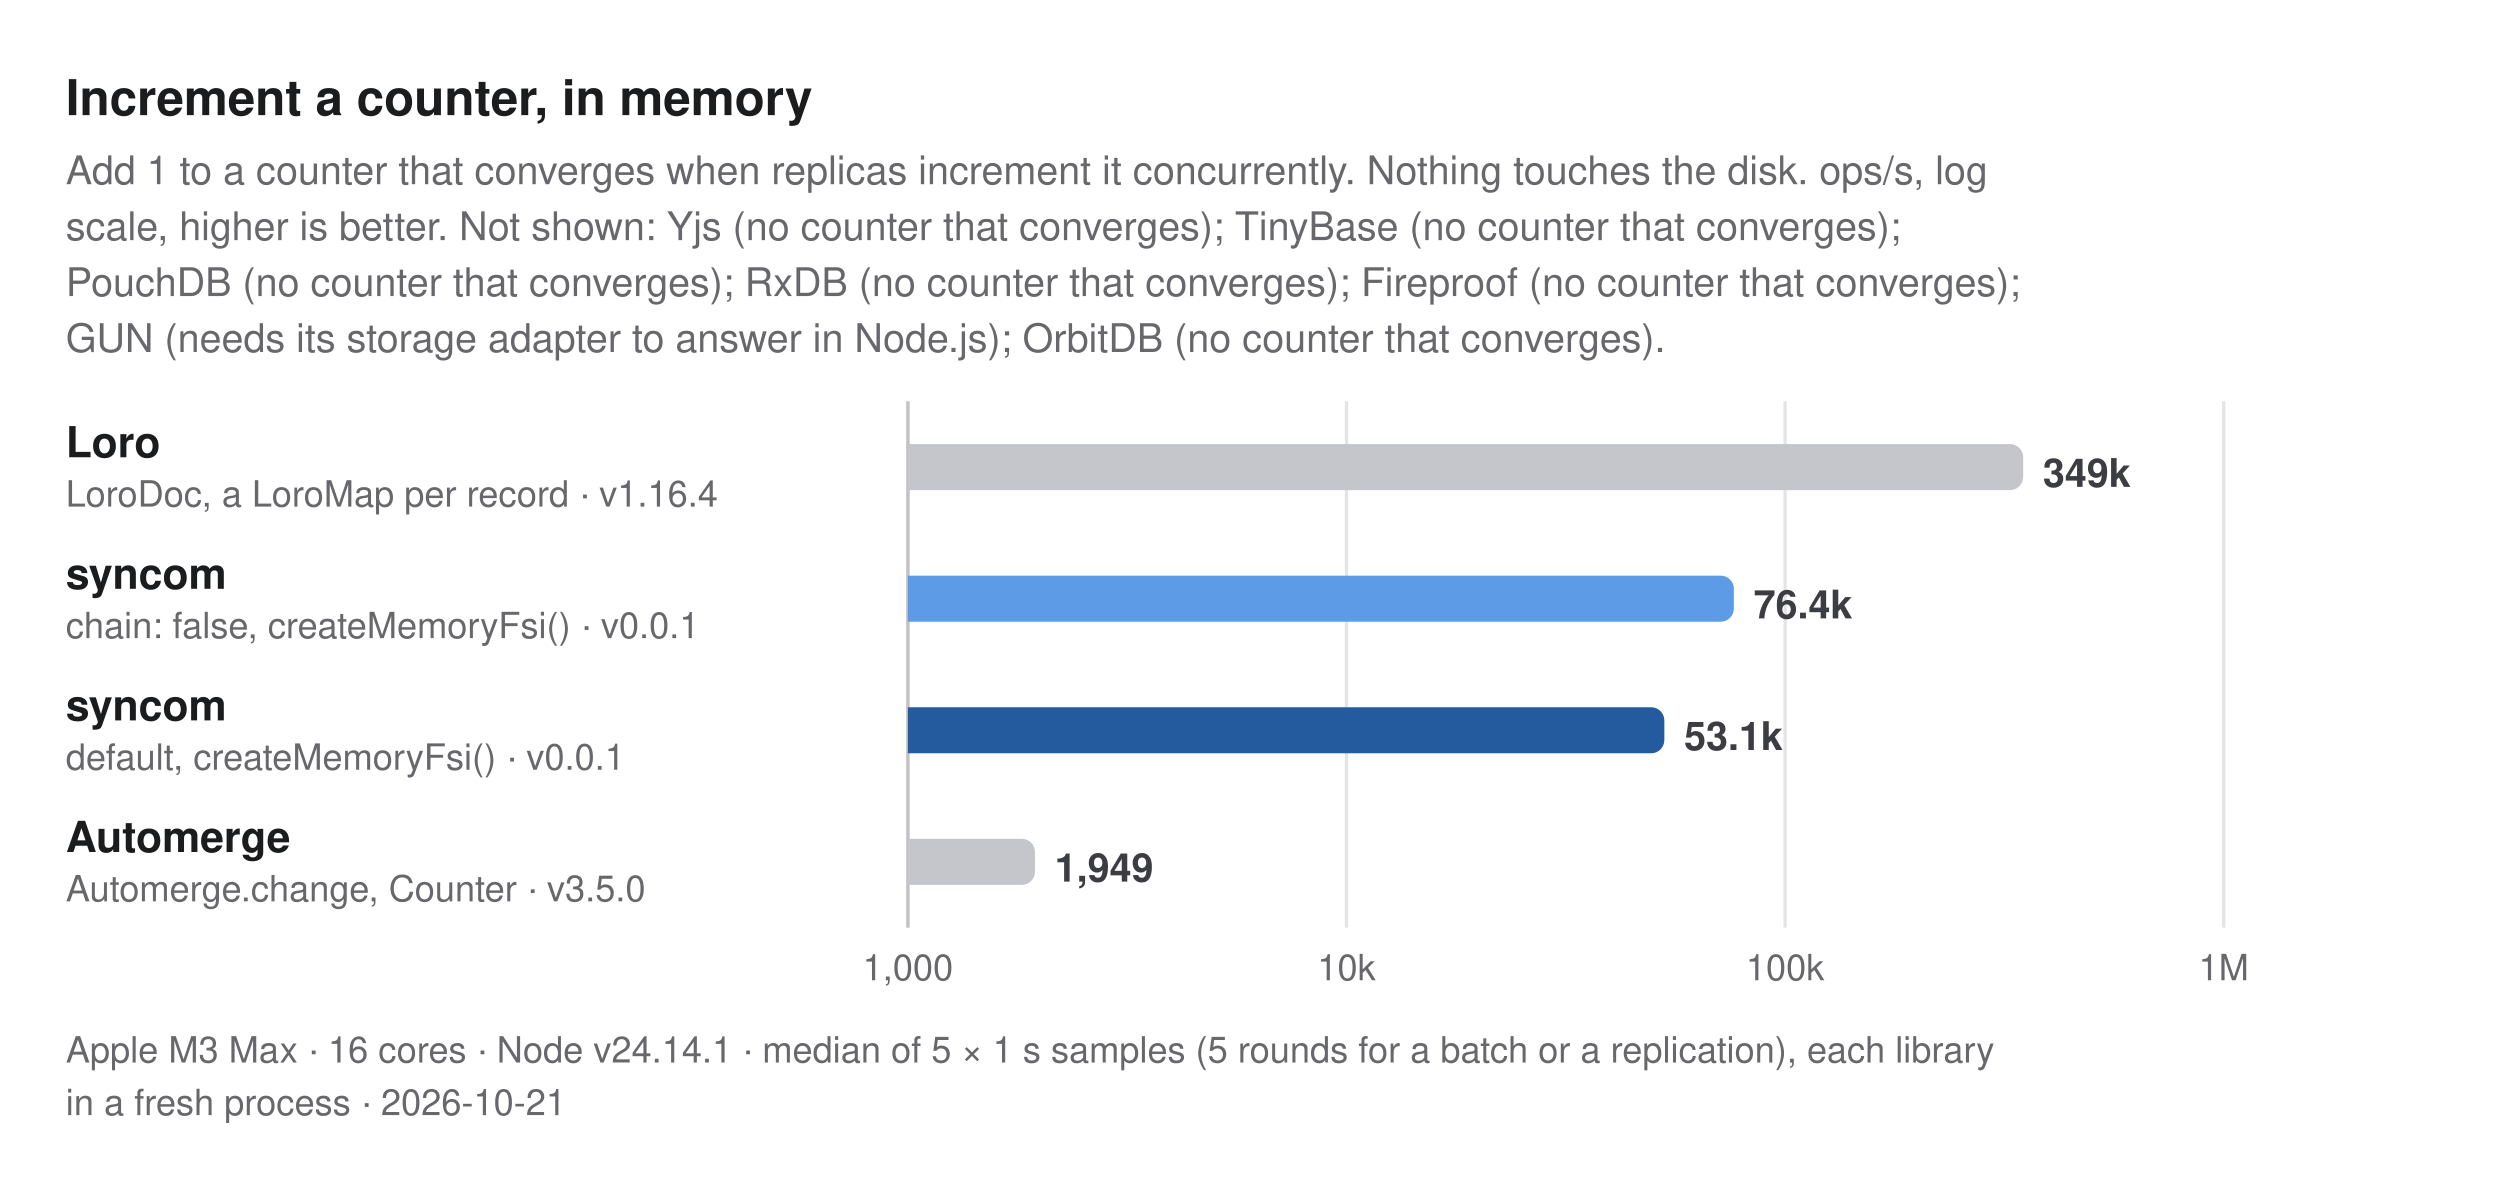
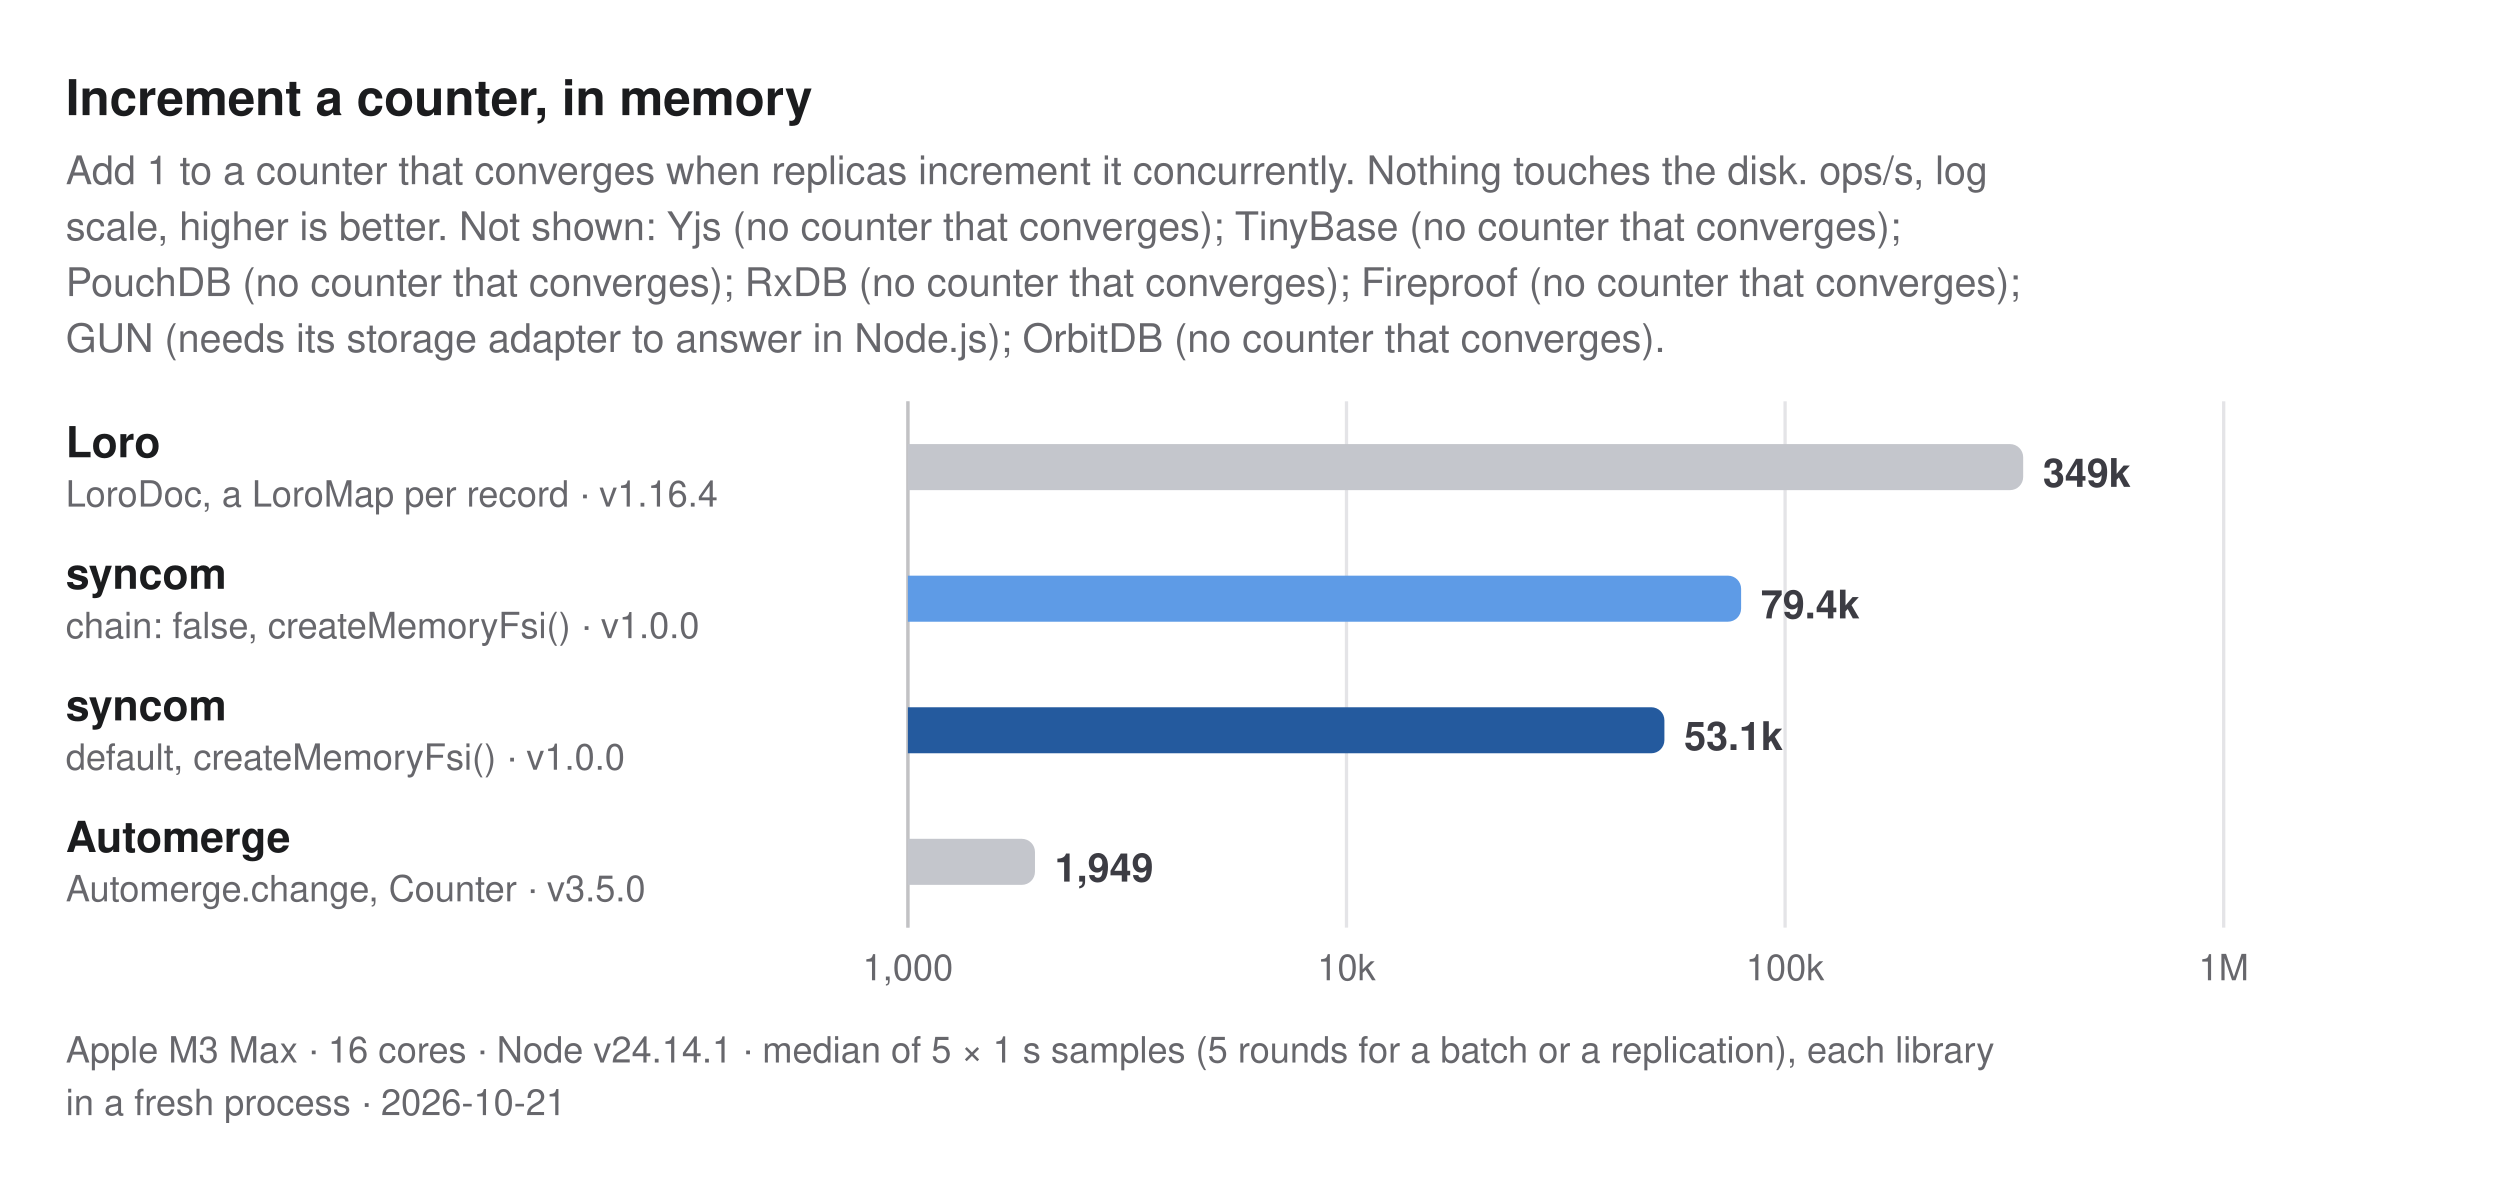
<svg xmlns="http://www.w3.org/2000/svg" width="760" height="358" viewBox="0 0 760 358" role="img" aria-label="Increment a counter, in memory. Add 1 to a counter that converges when replicas increment it concurrently. Nothing touches the disk. ops/s, log scale, higher is better. Not shown: Yjs (no counter that converges); TinyBase (no counter that converges); PouchDB (no counter that converges); RxDB (no counter that converges); Fireproof (no counter that converges); GUN (needs its storage adapter to answer in Node.js); OrbitDB (no counter that converges).">
  <style>
  text { font-family: -apple-system, BlinkMacSystemFont, "Segoe UI", Helvetica, Arial, sans-serif; }
  .title { font-size: 15px; font-weight: 700; fill: #1b1c1e; }
  .subtitle, .caption { font-size: 12px; fill: #67676c; }
  .caption { font-size: 11px; }
  .group { font-size: 11px; font-weight: 600; letter-spacing: 0.06em; fill: #67676c; }
  .label { font-size: 13px; font-weight: 600; fill: #1b1c1e; }
  .label.primary, .label.secondary { font-weight: 700; }
  .sublabel { font-size: 11px; fill: #67676c; }
  .value { font-size: 12px; font-weight: 600; fill: #3c3c43; font-variant-numeric: tabular-nums; }
  .value.small { font-size: 10px; }
  .legend { font-size: 11px; fill: #3c3c43; }
  .tick { font-size: 11px; fill: #67676c; font-variant-numeric: tabular-nums; }
  .grid { stroke: #e4e4e7; stroke-width: 1; }
  .axis { stroke: #c2c2c4; stroke-width: 1; }
  .ref { stroke: #67676c; stroke-width: 1; stroke-dasharray: 3 3; }
  .bar { fill: #c4c6cc; }
  .bar.primary { fill: #245a9e; }
  .bar.secondary { fill: #5e9be6; }
  @media (prefers-color-scheme: dark) {
    .title, .label { fill: #dfdfd6; }
    .subtitle, .caption, .group, .sublabel, .tick { fill: #98989f; }
    .value, .legend { fill: #c2c2c4; }
    .grid { stroke: #2e2e32; }
    .axis { stroke: #48484c; }
    .ref { stroke: #98989f; }
    .bar { fill: #46474e; }
    .bar.primary { fill: #8dbcf2; }
    .bar.secondary { fill: #3d7bd0; }
  }
</style>
  <text class="title" x="20" y="35">Increment a counter, in memory</text>
  <text class="subtitle" x="20" y="56">Add 1 to a counter that converges when replicas increment it concurrently. Nothing touches the disk. ops/s, log</text>
  <text class="subtitle" x="20" y="73">scale, higher is better. Not shown: Yjs (no counter that converges); TinyBase (no counter that converges);</text>
  <text class="subtitle" x="20" y="90">PouchDB (no counter that converges); RxDB (no counter that converges); Fireproof (no counter that converges);</text>
  <text class="subtitle" x="20" y="107">GUN (needs its storage adapter to answer in Node.js); OrbitDB (no counter that converges).</text>
  <line class="grid" x1="276" y1="122" x2="276" y2="282" />
  <text class="tick" x="276" y="298" text-anchor="middle">1,000</text>
  <line class="grid" x1="409.333" y1="122" x2="409.333" y2="282" />
  <text class="tick" x="409.333" y="298" text-anchor="middle">10k</text>
  <line class="grid" x1="542.667" y1="122" x2="542.667" y2="282" />
  <text class="tick" x="542.667" y="298" text-anchor="middle">100k</text>
  <line class="grid" x1="676" y1="122" x2="676" y2="282" />
  <text class="tick" x="676" y="298" text-anchor="middle">1M</text>
  <line class="axis" x1="276" y1="122" x2="276" y2="282" />
  <g>
    <text class="label" x="20" y="139">Loro</text>
    <text class="sublabel" x="20" y="154">LoroDoc, a LoroMap per record · v1.16.4</text>
    <path class="bar" d="M276,135H611.045A4,4 0 0 1 615.045,139V145A4,4 0 0 1 611.045,149H276Z" />
    <text class="value" x="621.045" y="148">349k</text>
  </g>
  <g>
    <text class="label secondary" x="20" y="179">syncom</text>
-     <text class="sublabel" x="20" y="194">chain: false, createMemoryFsi() · v0.0.1</text>
-     <path class="bar secondary" d="M276,175H523.094A4,4 0 0 1 527.094,179V185A4,4 0 0 1 523.094,189H276Z" />
-     <text class="value" x="533.094" y="188">76.4k</text>
+     <text class="sublabel" x="20" y="194">chain: false, createMemoryFsi() · v1.0.0</text>
+     <path class="bar secondary" d="M276,175H525.298A4,4 0 0 1 529.298,179V185A4,4 0 0 1 525.298,189H276Z" />
+     <text class="value" x="535.298" y="188">79.4k</text>
  </g>
  <g>
    <text class="label primary" x="20" y="219">syncom</text>
-     <text class="sublabel" x="20" y="234">default, createMemoryFsi() · v0.0.1</text>
-     <path class="bar primary" d="M276,215H501.961A4,4 0 0 1 505.961,219V225A4,4 0 0 1 501.961,229H276Z" />
-     <text class="value" x="511.961" y="228">53.1k</text>
+     <text class="sublabel" x="20" y="234">default, createMemoryFsi() · v1.0.0</text>
+     <path class="bar primary" d="M276,215H501.979A4,4 0 0 1 505.979,219V225A4,4 0 0 1 501.979,229H276Z" />
+     <text class="value" x="511.979" y="228">53.1k</text>
  </g>
  <g>
    <text class="label" x="20" y="259">Automerge</text>
    <text class="sublabel" x="20" y="274">Automerge.change, Counter · v3.5.0</text>
    <path class="bar" d="M276,255H310.633A4,4 0 0 1 314.633,259V265A4,4 0 0 1 310.633,269H276Z" />
    <text class="value" x="320.633" y="268">1,949</text>
  </g>
  <text class="caption" x="20" y="323">Apple M3 Max · 16 cores · Node v24.14.1 · median of 5 × 1 s samples (5 rounds for a batch or a replication), each library</text>
  <text class="caption" x="20" y="339">in a fresh process · 2026-10-21</text>
</svg>
